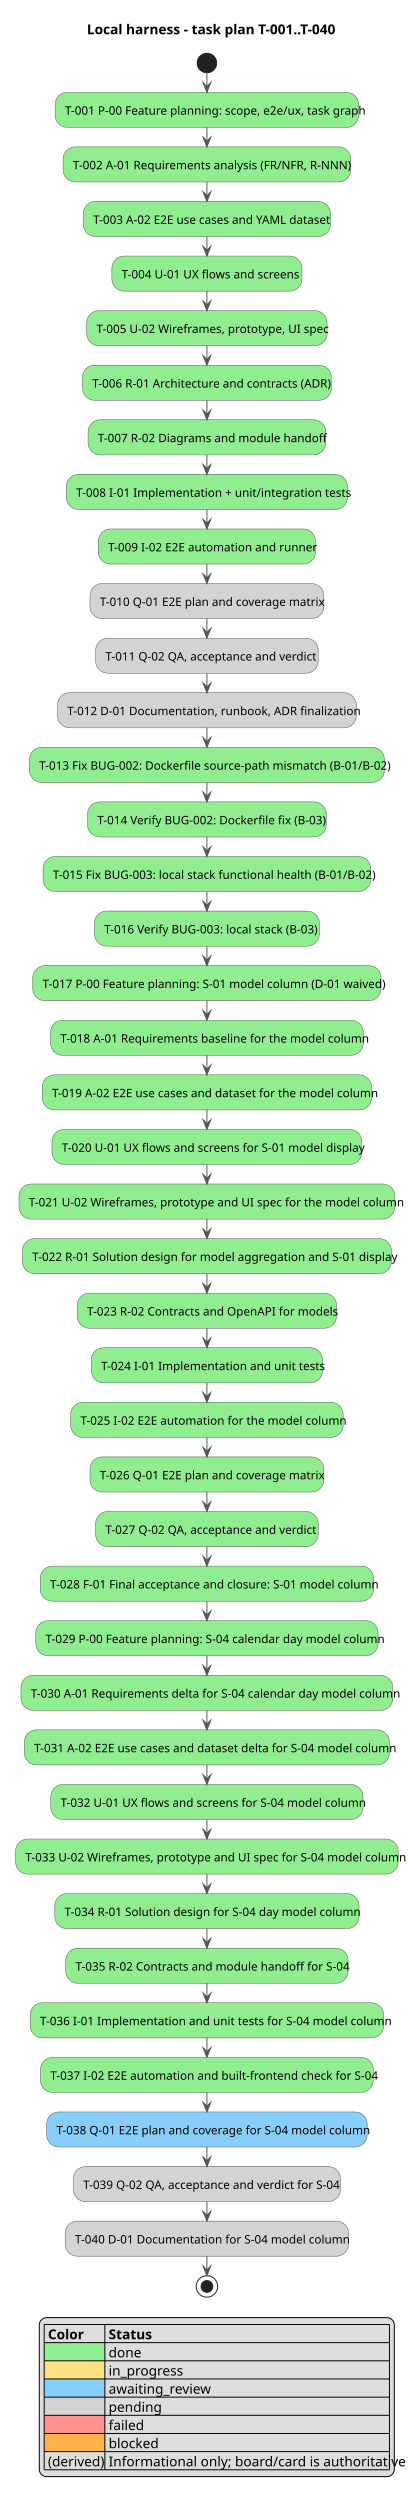
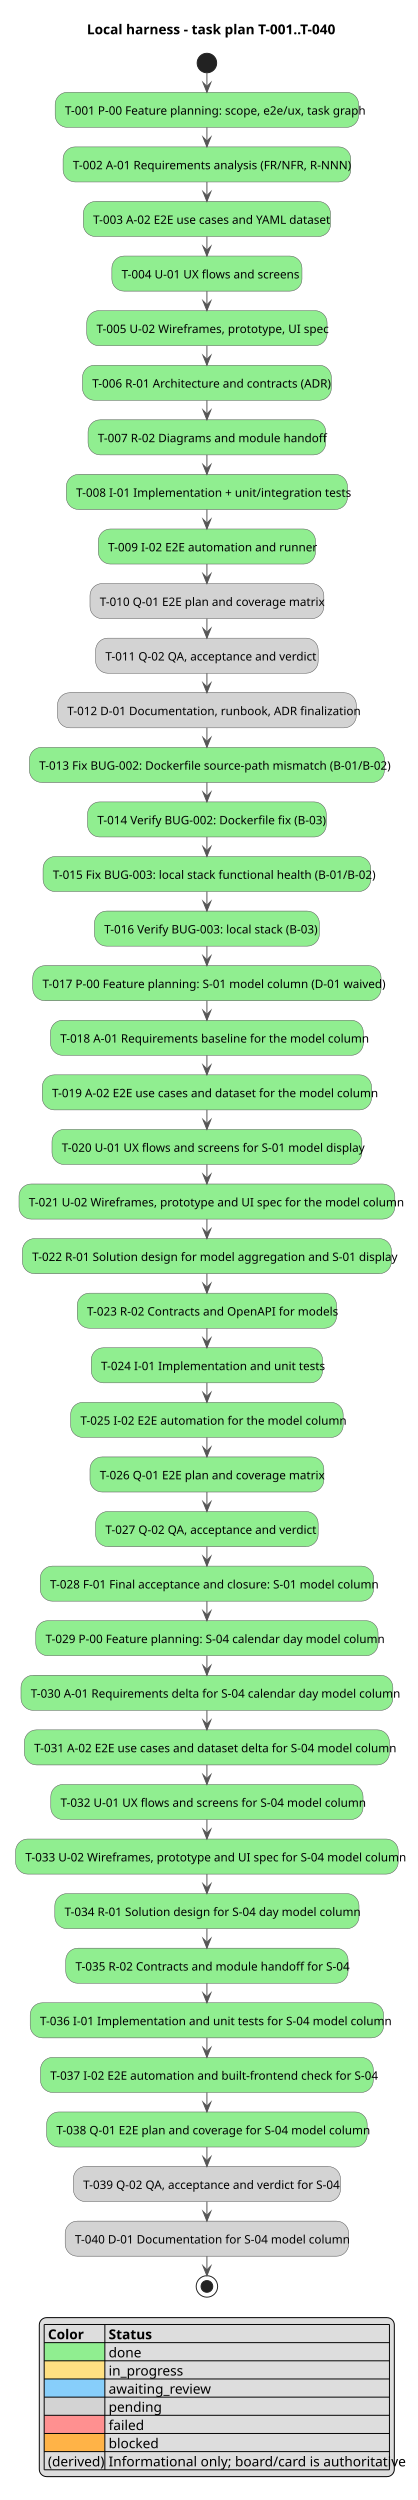
<svg xmlns="http://www.w3.org/2000/svg" version="1.1" data-diagram-type="ACTIVITY" style="width:428px;height:2563px;background:#FFFFFF;" width="428px" height="2563px" viewBox="0 0 428 2563" zoomAndPan="magnify" preserveAspectRatio="none" contentStyleType="text/css">
  <defs />
  <g font-family="sans-serif" lengthAdjust="spacing">
    <g class="title" data-source-line="5">
      <text x="89.088" y="35.107" fill="#000" font-size="14" textLength="248.076" font-weight="700" font-family="Segoe UI">Local harness - task plan T-001..T-040</text>
    </g>
    <ellipse cx="212.126" cy="64.621" rx="10" ry="10" fill="#222" style="stroke:#222;stroke-width:1;" />
    <rect x="56.562" y="94.621" width="311.129" height="35.961" fill="#90EE90" style="stroke:#555;stroke-width:0.5;" rx="12.5" ry="12.5" />
    <text x="66.562" y="117.57" fill="#000" font-size="12" textLength="291.129" font-family="Segoe UI">T-001 P-00 Feature planning: scope, e2e/ux, task graph</text>
    <rect x="64.671" y="150.582" width="294.91" height="35.961" fill="#90EE90" style="stroke:#555;stroke-width:0.5;" rx="12.5" ry="12.5" />
    <text x="74.671" y="173.531" fill="#000" font-size="12" textLength="274.91" font-family="Segoe UI">T-002 A-01 Requirements analysis (FR/NFR, R-NNN)</text>
    <rect x="85.431" y="206.543" width="253.391" height="35.961" fill="#90EE90" style="stroke:#555;stroke-width:0.5;" rx="12.5" ry="12.5" />
    <text x="95.431" y="229.492" fill="#000" font-size="12" textLength="233.391" font-family="Segoe UI">T-003 A-02 E2E use cases and YAML dataset</text>
    <rect x="114.681" y="262.504" width="194.891" height="35.961" fill="#90EE90" style="stroke:#555;stroke-width:0.5;" rx="12.5" ry="12.5" />
    <text x="124.681" y="285.453" fill="#000" font-size="12" textLength="174.891" font-family="Segoe UI">T-004 U-01 UX flows and screens</text>
    <rect x="88.94" y="318.465" width="246.371" height="35.961" fill="#90EE90" style="stroke:#555;stroke-width:0.5;" rx="12.5" ry="12.5" />
    <text x="98.94" y="341.414" fill="#000" font-size="12" textLength="226.371" font-family="Segoe UI">T-005 U-02 Wireframes, prototype, UI spec</text>
    <rect x="84.561" y="374.426" width="255.131" height="35.961" fill="#90EE90" style="stroke:#555;stroke-width:0.5;" rx="12.5" ry="12.5" />
    <text x="94.561" y="397.375" fill="#000" font-size="12" textLength="235.131" font-family="Segoe UI">T-006 R-01 Architecture and contracts (ADR)</text>
    <rect x="90.273" y="430.387" width="243.705" height="35.961" fill="#90EE90" style="stroke:#555;stroke-width:0.5;" rx="12.5" ry="12.5" />
    <text x="100.273" y="453.336" fill="#000" font-size="12" textLength="223.705" font-family="Segoe UI">T-007 R-02 Diagrams and module handoff</text>
    <rect x="68.025" y="486.348" width="288.201" height="35.961" fill="#90EE90" style="stroke:#555;stroke-width:0.5;" rx="12.5" ry="12.5" />
    <text x="78.025" y="509.297" fill="#000" font-size="12" textLength="268.201" font-family="Segoe UI">T-008 I-01 Implementation + unit/integration tests</text>
    <rect x="100.8" y="542.309" width="222.652" height="35.961" fill="#90EE90" style="stroke:#555;stroke-width:0.5;" rx="12.5" ry="12.5" />
    <text x="110.8" y="565.258" fill="#000" font-size="12" textLength="202.652" font-family="Segoe UI">T-009 I-02 E2E automation and runner</text>
    <rect x="92.257" y="598.27" width="239.738" height="35.961" fill="#D3D3D3" style="stroke:#555;stroke-width:0.5;" rx="12.5" ry="12.5" />
    <text x="102.257" y="621.219" fill="#000" font-size="12" textLength="219.738" font-family="Segoe UI">T-010 Q-01 E2E plan and coverage matrix</text>
    <rect x="98.055" y="654.23" width="228.143" height="35.961" fill="#D3D3D3" style="stroke:#555;stroke-width:0.5;" rx="12.5" ry="12.5" />
    <text x="108.055" y="677.18" fill="#000" font-size="12" textLength="208.143" font-family="Segoe UI">T-011 Q-02 QA, acceptance and verdict</text>
    <rect x="58.979" y="710.191" width="306.295" height="35.961" fill="#D3D3D3" style="stroke:#555;stroke-width:0.5;" rx="12.5" ry="12.5" />
    <text x="68.979" y="733.141" fill="#000" font-size="12" textLength="286.295" font-family="Segoe UI">T-012 D-01 Documentation, runbook, ADR finalization</text>
    <rect x="30.156" y="766.152" width="363.939" height="35.961" fill="#90EE90" style="stroke:#555;stroke-width:0.5;" rx="12.5" ry="12.5" />
    <text x="40.156" y="789.102" fill="#000" font-size="12" textLength="343.939" font-family="Segoe UI">T-013 Fix BUG-002: Dockerfile source-path mismatch (B-01/B-02)</text>
    <rect x="89.761" y="822.113" width="244.73" height="35.961" fill="#90EE90" style="stroke:#555;stroke-width:0.5;" rx="12.5" ry="12.5" />
    <text x="99.761" y="845.063" fill="#000" font-size="12" textLength="224.73" font-family="Segoe UI">T-014 Verify BUG-002: Dockerfile fix (B-03)</text>
    <rect x="44.14" y="878.074" width="335.973" height="35.961" fill="#90EE90" style="stroke:#555;stroke-width:0.5;" rx="12.5" ry="12.5" />
    <text x="54.14" y="901.023" fill="#000" font-size="12" textLength="315.973" font-family="Segoe UI">T-015 Fix BUG-003: local stack functional health (B-01/B-02)</text>
    <rect x="96.836" y="934.035" width="230.58" height="35.961" fill="#90EE90" style="stroke:#555;stroke-width:0.5;" rx="12.5" ry="12.5" />
    <text x="106.836" y="956.984" fill="#000" font-size="12" textLength="210.58" font-family="Segoe UI">T-016 Verify BUG-003: local stack (B-03)</text>
    <rect x="33.578" y="989.996" width="357.096" height="35.961" fill="#90EE90" style="stroke:#555;stroke-width:0.5;" rx="12.5" ry="12.5" />
    <text x="43.578" y="1012.945" fill="#000" font-size="12" textLength="337.096" font-family="Segoe UI">T-017 P-00 Feature planning: S-01 model column (D-01 waived)</text>
    <rect x="51.769" y="1045.957" width="320.715" height="35.961" fill="#90EE90" style="stroke:#555;stroke-width:0.5;" rx="12.5" ry="12.5" />
    <text x="61.769" y="1068.906" fill="#000" font-size="12" textLength="300.715" font-family="Segoe UI">T-018 A-01 Requirements baseline for the model column</text>
    <rect x="43.346" y="1101.918" width="337.561" height="35.961" fill="#90EE90" style="stroke:#555;stroke-width:0.5;" rx="12.5" ry="12.5" />
    <text x="53.346" y="1124.867" fill="#000" font-size="12" textLength="317.561" font-family="Segoe UI">T-019 A-02 E2E use cases and dataset for the model column</text>
    <rect x="53.295" y="1157.879" width="317.662" height="35.961" fill="#90EE90" style="stroke:#555;stroke-width:0.5;" rx="12.5" ry="12.5" />
    <text x="63.295" y="1180.828" fill="#000" font-size="12" textLength="297.662" font-family="Segoe UI">T-020 U-01 UX flows and screens for S-01 model display</text>
    <rect x="19.489" y="1213.84" width="385.273" height="35.961" fill="#90EE90" style="stroke:#555;stroke-width:0.5;" rx="12.5" ry="12.5" />
    <text x="29.489" y="1236.789" fill="#000" font-size="12" textLength="365.273" font-family="Segoe UI">T-021 U-02 Wireframes, prototype and UI spec for the model column</text>
    <rect x="22.964" y="1269.801" width="378.324" height="35.961" fill="#90EE90" style="stroke:#555;stroke-width:0.5;" rx="12.5" ry="12.5" />
    <text x="32.964" y="1292.75" fill="#000" font-size="12" textLength="358.324" font-family="Segoe UI">T-022 R-01 Solution design for model aggregation and S-01 display</text>
    <rect x="79.188" y="1325.762" width="265.877" height="35.961" fill="#90EE90" style="stroke:#555;stroke-width:0.5;" rx="12.5" ry="12.5" />
    <text x="89.188" y="1348.711" fill="#000" font-size="12" textLength="245.877" font-family="Segoe UI">T-023 R-02 Contracts and OpenAPI for models</text>
    <rect x="93.575" y="1381.723" width="237.102" height="35.961" fill="#90EE90" style="stroke:#555;stroke-width:0.5;" rx="12.5" ry="12.5" />
    <text x="103.575" y="1404.672" fill="#000" font-size="12" textLength="217.102" font-family="Segoe UI">T-024 I-01 Implementation and unit tests</text>
    <rect x="72.438" y="1437.684" width="279.377" height="35.961" fill="#90EE90" style="stroke:#555;stroke-width:0.5;" rx="12.5" ry="12.5" />
    <text x="82.438" y="1460.633" fill="#000" font-size="12" textLength="259.377" font-family="Segoe UI">T-025 I-02 E2E automation for the model column</text>
    <rect x="92.257" y="1493.645" width="239.738" height="35.961" fill="#90EE90" style="stroke:#555;stroke-width:0.5;" rx="12.5" ry="12.5" />
    <text x="102.257" y="1516.594" fill="#000" font-size="12" textLength="219.738" font-family="Segoe UI">T-026 Q-01 E2E plan and coverage matrix</text>
    <rect x="98.055" y="1549.605" width="228.143" height="35.961" fill="#90EE90" style="stroke:#555;stroke-width:0.5;" rx="12.5" ry="12.5" />
    <text x="108.055" y="1572.555" fill="#000" font-size="12" textLength="208.143" font-family="Segoe UI">T-027 Q-02 QA, acceptance and verdict</text>
    <rect x="41.248" y="1605.566" width="341.756" height="35.961" fill="#90EE90" style="stroke:#555;stroke-width:0.5;" rx="12.5" ry="12.5" />
    <text x="51.248" y="1628.516" fill="#000" font-size="12" textLength="321.756" font-family="Segoe UI">T-028 F-01 Final acceptance and closure: S-01 model column</text>
    <rect x="36.689" y="1661.527" width="350.873" height="35.961" fill="#90EE90" style="stroke:#555;stroke-width:0.5;" rx="12.5" ry="12.5" />
    <text x="46.689" y="1684.477" fill="#000" font-size="12" textLength="330.873" font-family="Segoe UI">T-029 P-00 Feature planning: S-04 calendar day model column</text>
    <rect x="21.514" y="1717.488" width="381.225" height="35.961" fill="#90EE90" style="stroke:#555;stroke-width:0.5;" rx="12.5" ry="12.5" />
    <text x="31.514" y="1740.438" fill="#000" font-size="12" textLength="361.225" font-family="Segoe UI">T-030 A-01 Requirements delta for S-04 calendar day model column</text>
    <rect x="25.003" y="1773.449" width="374.246" height="35.961" fill="#90EE90" style="stroke:#555;stroke-width:0.5;" rx="12.5" ry="12.5" />
    <text x="35.003" y="1796.398" fill="#000" font-size="12" textLength="354.246" font-family="Segoe UI">T-031 A-02 E2E use cases and dataset delta for S-04 model column</text>
    <rect x="52.064" y="1829.41" width="320.123" height="35.961" fill="#90EE90" style="stroke:#555;stroke-width:0.5;" rx="12.5" ry="12.5" />
    <text x="62.064" y="1852.359" fill="#000" font-size="12" textLength="300.123" font-family="Segoe UI">T-032 U-01 UX flows and screens for S-04 model column</text>
    <rect x="16" y="1885.371" width="392.252" height="35.961" fill="#90EE90" style="stroke:#555;stroke-width:0.5;" rx="12.5" ry="12.5" />
    <text x="26" y="1908.32" fill="#000" font-size="12" textLength="372.252" font-family="Segoe UI">T-033 U-02 Wireframes, prototype and UI spec for S-04 model column</text>
    <rect x="56.195" y="1941.332" width="311.861" height="35.961" fill="#90EE90" style="stroke:#555;stroke-width:0.5;" rx="12.5" ry="12.5" />
    <text x="66.195" y="1964.281" fill="#000" font-size="12" textLength="291.861" font-family="Segoe UI">T-034 R-01 Solution design for S-04 day model column</text>
    <rect x="67.401" y="1997.293" width="289.449" height="35.961" fill="#90EE90" style="stroke:#555;stroke-width:0.5;" rx="12.5" ry="12.5" />
    <text x="77.401" y="2020.242" fill="#000" font-size="12" textLength="269.449" font-family="Segoe UI">T-035 R-02 Contracts and module handoff for S-04</text>
    <rect x="30.959" y="2053.254" width="362.334" height="35.961" fill="#90EE90" style="stroke:#555;stroke-width:0.5;" rx="12.5" ry="12.5" />
    <text x="40.959" y="2076.203" fill="#000" font-size="12" textLength="342.334" font-family="Segoe UI">T-036 I-01 Implementation and unit tests for S-04 model column</text>
    <rect x="41.535" y="2109.215" width="341.182" height="35.961" fill="#90EE90" style="stroke:#555;stroke-width:0.5;" rx="12.5" ry="12.5" />
    <text x="51.535" y="2132.164" fill="#000" font-size="12" textLength="321.182" font-family="Segoe UI">T-037 I-02 E2E automation and built-frontend check for S-04</text>
-     <rect x="47.831" y="2165.176" width="328.59" height="35.961" fill="#87CEFA" style="stroke:#555;stroke-width:0.5;" rx="12.5" ry="12.5" />
+     <rect x="47.831" y="2165.176" width="328.59" height="35.961" fill="#90EE90" style="stroke:#555;stroke-width:0.5;" rx="12.5" ry="12.5" />
    <text x="57.831" y="2188.125" fill="#000" font-size="12" textLength="308.59" font-family="Segoe UI">T-038 Q-01 E2E plan and coverage for S-04 model column</text>
    <rect x="75.232" y="2221.137" width="273.787" height="35.961" fill="#D3D3D3" style="stroke:#555;stroke-width:0.5;" rx="12.5" ry="12.5" />
    <text x="85.232" y="2244.086" fill="#000" font-size="12" textLength="253.787" font-family="Segoe UI">T-039 Q-02 QA, acceptance and verdict for S-04</text>
    <rect x="66.827" y="2277.098" width="290.598" height="35.961" fill="#D3D3D3" style="stroke:#555;stroke-width:0.5;" rx="12.5" ry="12.5" />
    <text x="76.827" y="2300.047" fill="#000" font-size="12" textLength="270.598" font-family="Segoe UI">T-040 D-01 Documentation for S-04 model column</text>
    <ellipse cx="212.126" cy="2344.059" rx="11" ry="11" fill="none" style="stroke:#222;stroke-width:1;" />
    <ellipse cx="212.126" cy="2344.059" rx="6" ry="6" fill="#222" style="stroke:#222;stroke-width:1;" />
    <line x1="212.126" y1="74.621" x2="212.126" y2="94.621" style="stroke:#555;stroke-width:1;" />
    <polygon points="208.126,84.621,212.126,94.621,216.126,84.621,212.126,88.621" fill="#555" style="stroke:#555;stroke-width:1;stroke-linejoin:miter;stroke-miterlimit:10;" />
    <line x1="212.126" y1="130.582" x2="212.126" y2="150.582" style="stroke:#555;stroke-width:1;" />
    <polygon points="208.126,140.582,212.126,150.582,216.126,140.582,212.126,144.582" fill="#555" style="stroke:#555;stroke-width:1;stroke-linejoin:miter;stroke-miterlimit:10;" />
    <line x1="212.126" y1="186.543" x2="212.126" y2="206.543" style="stroke:#555;stroke-width:1;" />
    <polygon points="208.126,196.543,212.126,206.543,216.126,196.543,212.126,200.543" fill="#555" style="stroke:#555;stroke-width:1;stroke-linejoin:miter;stroke-miterlimit:10;" />
    <line x1="212.126" y1="242.504" x2="212.126" y2="262.504" style="stroke:#555;stroke-width:1;" />
    <polygon points="208.126,252.504,212.126,262.504,216.126,252.504,212.126,256.504" fill="#555" style="stroke:#555;stroke-width:1;stroke-linejoin:miter;stroke-miterlimit:10;" />
    <line x1="212.126" y1="298.465" x2="212.126" y2="318.465" style="stroke:#555;stroke-width:1;" />
    <polygon points="208.126,308.465,212.126,318.465,216.126,308.465,212.126,312.465" fill="#555" style="stroke:#555;stroke-width:1;stroke-linejoin:miter;stroke-miterlimit:10;" />
    <line x1="212.126" y1="354.426" x2="212.126" y2="374.426" style="stroke:#555;stroke-width:1;" />
    <polygon points="208.126,364.426,212.126,374.426,216.126,364.426,212.126,368.426" fill="#555" style="stroke:#555;stroke-width:1;stroke-linejoin:miter;stroke-miterlimit:10;" />
    <line x1="212.126" y1="410.387" x2="212.126" y2="430.387" style="stroke:#555;stroke-width:1;" />
    <polygon points="208.126,420.387,212.126,430.387,216.126,420.387,212.126,424.387" fill="#555" style="stroke:#555;stroke-width:1;stroke-linejoin:miter;stroke-miterlimit:10;" />
    <line x1="212.126" y1="466.348" x2="212.126" y2="486.348" style="stroke:#555;stroke-width:1;" />
    <polygon points="208.126,476.348,212.126,486.348,216.126,476.348,212.126,480.348" fill="#555" style="stroke:#555;stroke-width:1;stroke-linejoin:miter;stroke-miterlimit:10;" />
    <line x1="212.126" y1="522.309" x2="212.126" y2="542.309" style="stroke:#555;stroke-width:1;" />
    <polygon points="208.126,532.309,212.126,542.309,216.126,532.309,212.126,536.309" fill="#555" style="stroke:#555;stroke-width:1;stroke-linejoin:miter;stroke-miterlimit:10;" />
    <line x1="212.126" y1="578.27" x2="212.126" y2="598.27" style="stroke:#555;stroke-width:1;" />
    <polygon points="208.126,588.27,212.126,598.27,216.126,588.27,212.126,592.27" fill="#555" style="stroke:#555;stroke-width:1;stroke-linejoin:miter;stroke-miterlimit:10;" />
    <line x1="212.126" y1="634.23" x2="212.126" y2="654.23" style="stroke:#555;stroke-width:1;" />
    <polygon points="208.126,644.23,212.126,654.23,216.126,644.23,212.126,648.23" fill="#555" style="stroke:#555;stroke-width:1;stroke-linejoin:miter;stroke-miterlimit:10;" />
    <line x1="212.126" y1="690.191" x2="212.126" y2="710.191" style="stroke:#555;stroke-width:1;" />
    <polygon points="208.126,700.191,212.126,710.191,216.126,700.191,212.126,704.191" fill="#555" style="stroke:#555;stroke-width:1;stroke-linejoin:miter;stroke-miterlimit:10;" />
    <line x1="212.126" y1="746.152" x2="212.126" y2="766.152" style="stroke:#555;stroke-width:1;" />
    <polygon points="208.126,756.152,212.126,766.152,216.126,756.152,212.126,760.152" fill="#555" style="stroke:#555;stroke-width:1;stroke-linejoin:miter;stroke-miterlimit:10;" />
    <line x1="212.126" y1="802.113" x2="212.126" y2="822.113" style="stroke:#555;stroke-width:1;" />
    <polygon points="208.126,812.113,212.126,822.113,216.126,812.113,212.126,816.113" fill="#555" style="stroke:#555;stroke-width:1;stroke-linejoin:miter;stroke-miterlimit:10;" />
    <line x1="212.126" y1="858.074" x2="212.126" y2="878.074" style="stroke:#555;stroke-width:1;" />
    <polygon points="208.126,868.074,212.126,878.074,216.126,868.074,212.126,872.074" fill="#555" style="stroke:#555;stroke-width:1;stroke-linejoin:miter;stroke-miterlimit:10;" />
    <line x1="212.126" y1="914.035" x2="212.126" y2="934.035" style="stroke:#555;stroke-width:1;" />
    <polygon points="208.126,924.035,212.126,934.035,216.126,924.035,212.126,928.035" fill="#555" style="stroke:#555;stroke-width:1;stroke-linejoin:miter;stroke-miterlimit:10;" />
    <line x1="212.126" y1="969.996" x2="212.126" y2="989.996" style="stroke:#555;stroke-width:1;" />
    <polygon points="208.126,979.996,212.126,989.996,216.126,979.996,212.126,983.996" fill="#555" style="stroke:#555;stroke-width:1;stroke-linejoin:miter;stroke-miterlimit:10;" />
    <line x1="212.126" y1="1025.957" x2="212.126" y2="1045.957" style="stroke:#555;stroke-width:1;" />
    <polygon points="208.126,1035.957,212.126,1045.957,216.126,1035.957,212.126,1039.957" fill="#555" style="stroke:#555;stroke-width:1;stroke-linejoin:miter;stroke-miterlimit:10;" />
    <line x1="212.126" y1="1081.918" x2="212.126" y2="1101.918" style="stroke:#555;stroke-width:1;" />
    <polygon points="208.126,1091.918,212.126,1101.918,216.126,1091.918,212.126,1095.918" fill="#555" style="stroke:#555;stroke-width:1;stroke-linejoin:miter;stroke-miterlimit:10;" />
    <line x1="212.126" y1="1137.879" x2="212.126" y2="1157.879" style="stroke:#555;stroke-width:1;" />
    <polygon points="208.126,1147.879,212.126,1157.879,216.126,1147.879,212.126,1151.879" fill="#555" style="stroke:#555;stroke-width:1;stroke-linejoin:miter;stroke-miterlimit:10;" />
    <line x1="212.126" y1="1193.84" x2="212.126" y2="1213.84" style="stroke:#555;stroke-width:1;" />
    <polygon points="208.126,1203.84,212.126,1213.84,216.126,1203.84,212.126,1207.84" fill="#555" style="stroke:#555;stroke-width:1;stroke-linejoin:miter;stroke-miterlimit:10;" />
    <line x1="212.126" y1="1249.801" x2="212.126" y2="1269.801" style="stroke:#555;stroke-width:1;" />
    <polygon points="208.126,1259.801,212.126,1269.801,216.126,1259.801,212.126,1263.801" fill="#555" style="stroke:#555;stroke-width:1;stroke-linejoin:miter;stroke-miterlimit:10;" />
    <line x1="212.126" y1="1305.762" x2="212.126" y2="1325.762" style="stroke:#555;stroke-width:1;" />
    <polygon points="208.126,1315.762,212.126,1325.762,216.126,1315.762,212.126,1319.762" fill="#555" style="stroke:#555;stroke-width:1;stroke-linejoin:miter;stroke-miterlimit:10;" />
    <line x1="212.126" y1="1361.723" x2="212.126" y2="1381.723" style="stroke:#555;stroke-width:1;" />
    <polygon points="208.126,1371.723,212.126,1381.723,216.126,1371.723,212.126,1375.723" fill="#555" style="stroke:#555;stroke-width:1;stroke-linejoin:miter;stroke-miterlimit:10;" />
    <line x1="212.126" y1="1417.684" x2="212.126" y2="1437.684" style="stroke:#555;stroke-width:1;" />
    <polygon points="208.126,1427.684,212.126,1437.684,216.126,1427.684,212.126,1431.684" fill="#555" style="stroke:#555;stroke-width:1;stroke-linejoin:miter;stroke-miterlimit:10;" />
    <line x1="212.126" y1="1473.645" x2="212.126" y2="1493.645" style="stroke:#555;stroke-width:1;" />
    <polygon points="208.126,1483.645,212.126,1493.645,216.126,1483.645,212.126,1487.645" fill="#555" style="stroke:#555;stroke-width:1;stroke-linejoin:miter;stroke-miterlimit:10;" />
    <line x1="212.126" y1="1529.605" x2="212.126" y2="1549.605" style="stroke:#555;stroke-width:1;" />
    <polygon points="208.126,1539.605,212.126,1549.605,216.126,1539.605,212.126,1543.605" fill="#555" style="stroke:#555;stroke-width:1;stroke-linejoin:miter;stroke-miterlimit:10;" />
    <line x1="212.126" y1="1585.566" x2="212.126" y2="1605.566" style="stroke:#555;stroke-width:1;" />
    <polygon points="208.126,1595.566,212.126,1605.566,216.126,1595.566,212.126,1599.566" fill="#555" style="stroke:#555;stroke-width:1;stroke-linejoin:miter;stroke-miterlimit:10;" />
    <line x1="212.126" y1="1641.527" x2="212.126" y2="1661.527" style="stroke:#555;stroke-width:1;" />
    <polygon points="208.126,1651.527,212.126,1661.527,216.126,1651.527,212.126,1655.527" fill="#555" style="stroke:#555;stroke-width:1;stroke-linejoin:miter;stroke-miterlimit:10;" />
    <line x1="212.126" y1="1697.488" x2="212.126" y2="1717.488" style="stroke:#555;stroke-width:1;" />
    <polygon points="208.126,1707.488,212.126,1717.488,216.126,1707.488,212.126,1711.488" fill="#555" style="stroke:#555;stroke-width:1;stroke-linejoin:miter;stroke-miterlimit:10;" />
    <line x1="212.126" y1="1753.449" x2="212.126" y2="1773.449" style="stroke:#555;stroke-width:1;" />
    <polygon points="208.126,1763.449,212.126,1773.449,216.126,1763.449,212.126,1767.449" fill="#555" style="stroke:#555;stroke-width:1;stroke-linejoin:miter;stroke-miterlimit:10;" />
    <line x1="212.126" y1="1809.41" x2="212.126" y2="1829.41" style="stroke:#555;stroke-width:1;" />
    <polygon points="208.126,1819.41,212.126,1829.41,216.126,1819.41,212.126,1823.41" fill="#555" style="stroke:#555;stroke-width:1;stroke-linejoin:miter;stroke-miterlimit:10;" />
    <line x1="212.126" y1="1865.371" x2="212.126" y2="1885.371" style="stroke:#555;stroke-width:1;" />
    <polygon points="208.126,1875.371,212.126,1885.371,216.126,1875.371,212.126,1879.371" fill="#555" style="stroke:#555;stroke-width:1;stroke-linejoin:miter;stroke-miterlimit:10;" />
    <line x1="212.126" y1="1921.332" x2="212.126" y2="1941.332" style="stroke:#555;stroke-width:1;" />
    <polygon points="208.126,1931.332,212.126,1941.332,216.126,1931.332,212.126,1935.332" fill="#555" style="stroke:#555;stroke-width:1;stroke-linejoin:miter;stroke-miterlimit:10;" />
    <line x1="212.126" y1="1977.293" x2="212.126" y2="1997.293" style="stroke:#555;stroke-width:1;" />
    <polygon points="208.126,1987.293,212.126,1997.293,216.126,1987.293,212.126,1991.293" fill="#555" style="stroke:#555;stroke-width:1;stroke-linejoin:miter;stroke-miterlimit:10;" />
    <line x1="212.126" y1="2033.254" x2="212.126" y2="2053.254" style="stroke:#555;stroke-width:1;" />
    <polygon points="208.126,2043.254,212.126,2053.254,216.126,2043.254,212.126,2047.254" fill="#555" style="stroke:#555;stroke-width:1;stroke-linejoin:miter;stroke-miterlimit:10;" />
    <line x1="212.126" y1="2089.215" x2="212.126" y2="2109.215" style="stroke:#555;stroke-width:1;" />
    <polygon points="208.126,2099.215,212.126,2109.215,216.126,2099.215,212.126,2103.215" fill="#555" style="stroke:#555;stroke-width:1;stroke-linejoin:miter;stroke-miterlimit:10;" />
    <line x1="212.126" y1="2145.176" x2="212.126" y2="2165.176" style="stroke:#555;stroke-width:1;" />
    <polygon points="208.126,2155.176,212.126,2165.176,216.126,2155.176,212.126,2159.176" fill="#555" style="stroke:#555;stroke-width:1;stroke-linejoin:miter;stroke-miterlimit:10;" />
    <line x1="212.126" y1="2201.137" x2="212.126" y2="2221.137" style="stroke:#555;stroke-width:1;" />
    <polygon points="208.126,2211.137,212.126,2221.137,216.126,2211.137,212.126,2215.137" fill="#555" style="stroke:#555;stroke-width:1;stroke-linejoin:miter;stroke-miterlimit:10;" />
    <line x1="212.126" y1="2257.098" x2="212.126" y2="2277.098" style="stroke:#555;stroke-width:1;" />
    <polygon points="208.126,2267.098,212.126,2277.098,216.126,2267.098,212.126,2271.098" fill="#555" style="stroke:#555;stroke-width:1;stroke-linejoin:miter;stroke-miterlimit:10;" />
    <line x1="212.126" y1="2313.059" x2="212.126" y2="2333.059" style="stroke:#555;stroke-width:1;" />
    <polygon points="208.126,2323.059,212.126,2333.059,216.126,2323.059,212.126,2327.059" fill="#555" style="stroke:#555;stroke-width:1;stroke-linejoin:miter;stroke-miterlimit:10;" />
    <g class="legend" data-source-line="50">
      <rect x="40.287" y="2376.059" width="363.965" height="162.969" fill="#DDD" style="stroke:#000;stroke-width:1;" rx="7.5" ry="7.5" />
      <text x="49.149" y="2398.166" fill="#000" font-size="14" textLength="35.403" font-weight="700" font-family="Segoe UI">Color</text>
      <text x="111.363" y="2398.166" fill="#000" font-size="14" textLength="40.906" font-weight="700" font-family="Segoe UI">Status</text>
      <rect x="45.287" y="2401.68" width="62.214" height="18.621" fill="#90EE90" style="stroke:none;" />
      <text x="45.287" y="2416.787" fill="#000" font-size="14" font-family="Segoe UI"> </text>
      <text x="111.336" y="2416.787" fill="#000" font-size="14" textLength="31.691" font-family="Segoe UI">done</text>
      <rect x="45.287" y="2420.301" width="62.214" height="18.621" fill="#FFE082" style="stroke:none;" />
      <text x="45.287" y="2435.408" fill="#000" font-size="14" font-family="Segoe UI"> </text>
      <text x="111.336" y="2435.408" fill="#000" font-size="14" textLength="70.738" font-family="Segoe UI">in_progress</text>
      <rect x="45.287" y="2438.922" width="62.214" height="18.621" fill="#87CEFA" style="stroke:none;" />
      <text x="45.287" y="2454.029" fill="#000" font-size="14" font-family="Segoe UI"> </text>
      <text x="111.336" y="2454.029" fill="#000" font-size="14" textLength="97.59" font-family="Segoe UI">awaiting_review</text>
      <rect x="45.287" y="2457.543" width="62.214" height="18.621" fill="#D3D3D3" style="stroke:none;" />
      <text x="45.287" y="2472.65" fill="#000" font-size="14" font-family="Segoe UI"> </text>
      <text x="111.336" y="2472.65" fill="#000" font-size="14" textLength="51.276" font-family="Segoe UI">pending</text>
      <rect x="45.287" y="2476.164" width="62.214" height="18.621" fill="#FF9090" style="stroke:none;" />
      <text x="45.287" y="2491.271" fill="#000" font-size="14" font-family="Segoe UI"> </text>
      <text x="111.336" y="2491.271" fill="#000" font-size="14" textLength="33.852" font-family="Segoe UI">failed</text>
      <rect x="45.287" y="2494.785" width="62.214" height="18.621" fill="#FFB347" style="stroke:none;" />
      <text x="45.287" y="2509.893" fill="#000" font-size="14" font-family="Segoe UI"> </text>
      <text x="111.336" y="2509.893" fill="#000" font-size="14" textLength="48.815" font-family="Segoe UI">blocked</text>
      <text x="49.122" y="2528.514" fill="#000" font-size="14" textLength="54.544" font-family="Segoe UI">(derived)</text>
      <text x="111.336" y="2528.514" fill="#000" font-size="14" textLength="284.081" font-family="Segoe UI">Informational only; board/card is authoritative</text>
      <line x1="45.287" y1="2383.059" x2="399.252" y2="2383.059" style="stroke:#000;stroke-width:1;" />
      <line x1="45.287" y1="2401.68" x2="399.252" y2="2401.68" style="stroke:#000;stroke-width:1;" />
      <line x1="45.287" y1="2420.301" x2="399.252" y2="2420.301" style="stroke:#000;stroke-width:1;" />
      <line x1="45.287" y1="2438.922" x2="399.252" y2="2438.922" style="stroke:#000;stroke-width:1;" />
      <line x1="45.287" y1="2457.543" x2="399.252" y2="2457.543" style="stroke:#000;stroke-width:1;" />
      <line x1="45.287" y1="2476.164" x2="399.252" y2="2476.164" style="stroke:#000;stroke-width:1;" />
      <line x1="45.287" y1="2494.785" x2="399.252" y2="2494.785" style="stroke:#000;stroke-width:1;" />
      <line x1="45.287" y1="2513.406" x2="399.252" y2="2513.406" style="stroke:#000;stroke-width:1;" />
      <line x1="45.287" y1="2532.027" x2="399.252" y2="2532.027" style="stroke:#000;stroke-width:1;" />
      <line x1="45.287" y1="2383.059" x2="45.287" y2="2532.027" style="stroke:#000;stroke-width:1;" />
      <line x1="107.501" y1="2383.059" x2="107.501" y2="2532.027" style="stroke:#000;stroke-width:1;" />
      <line x1="399.252" y1="2383.059" x2="399.252" y2="2532.027" style="stroke:#000;stroke-width:1;" />
    </g>
  </g>
</svg>
